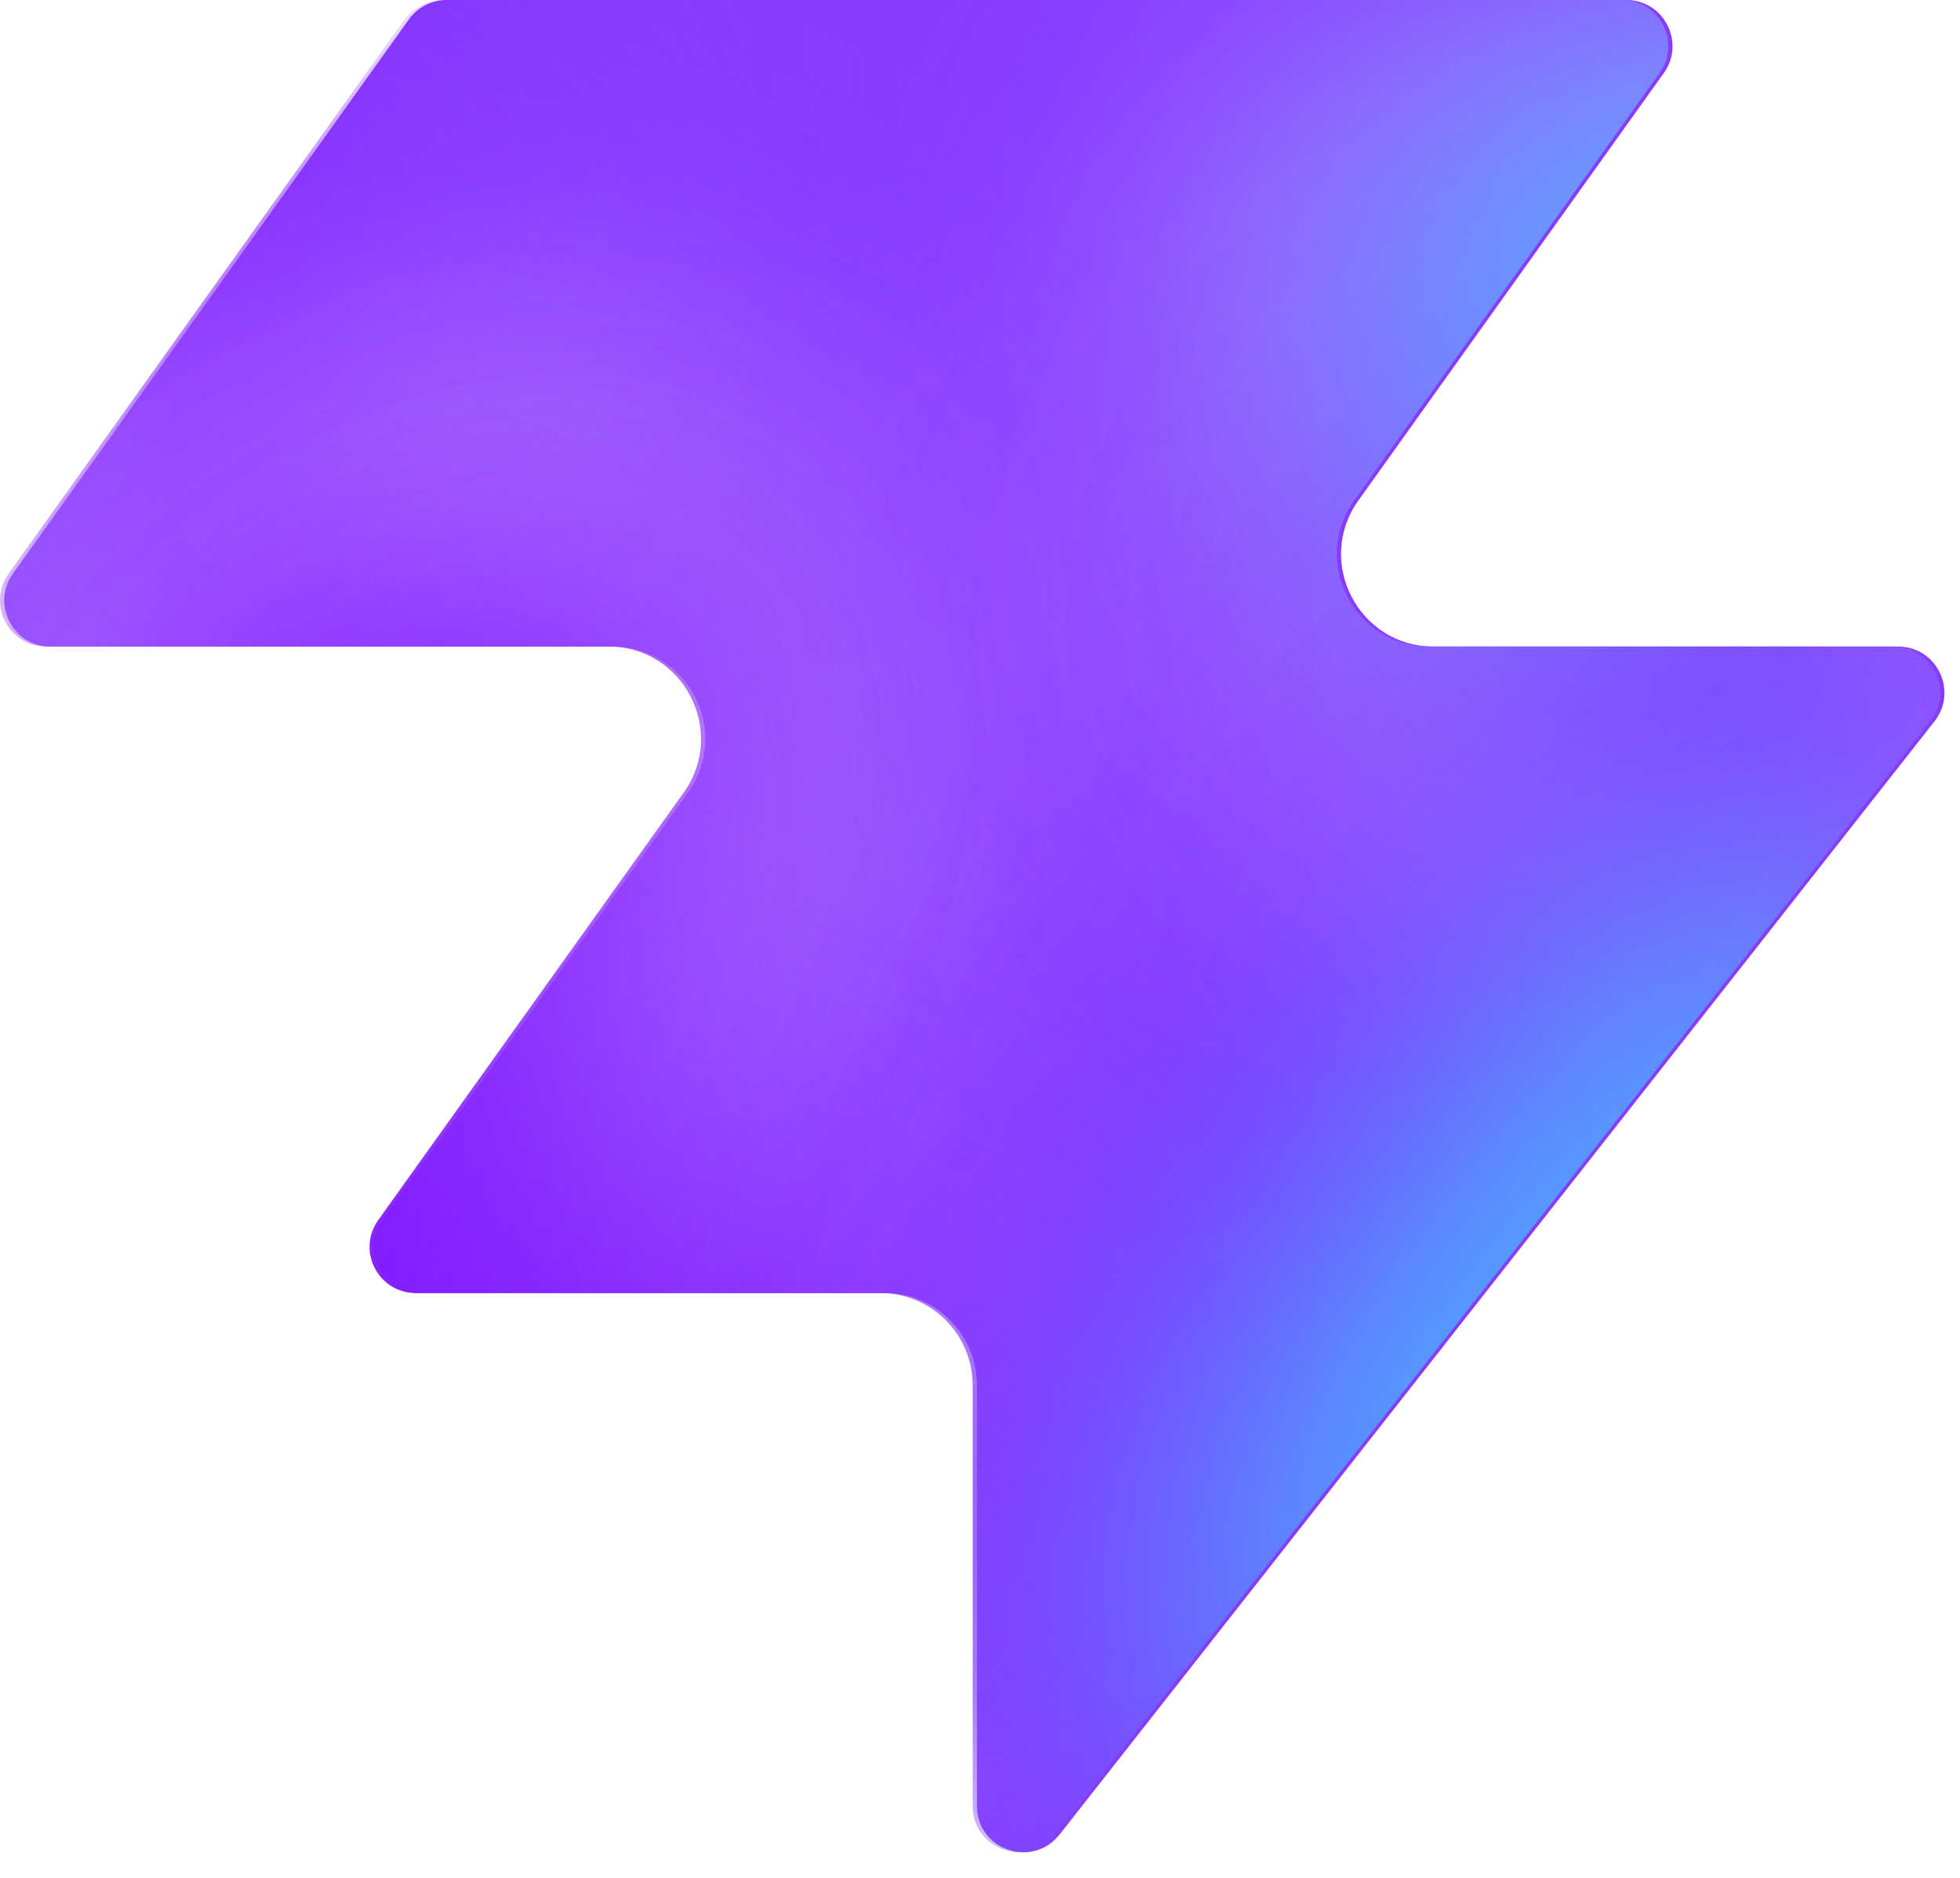
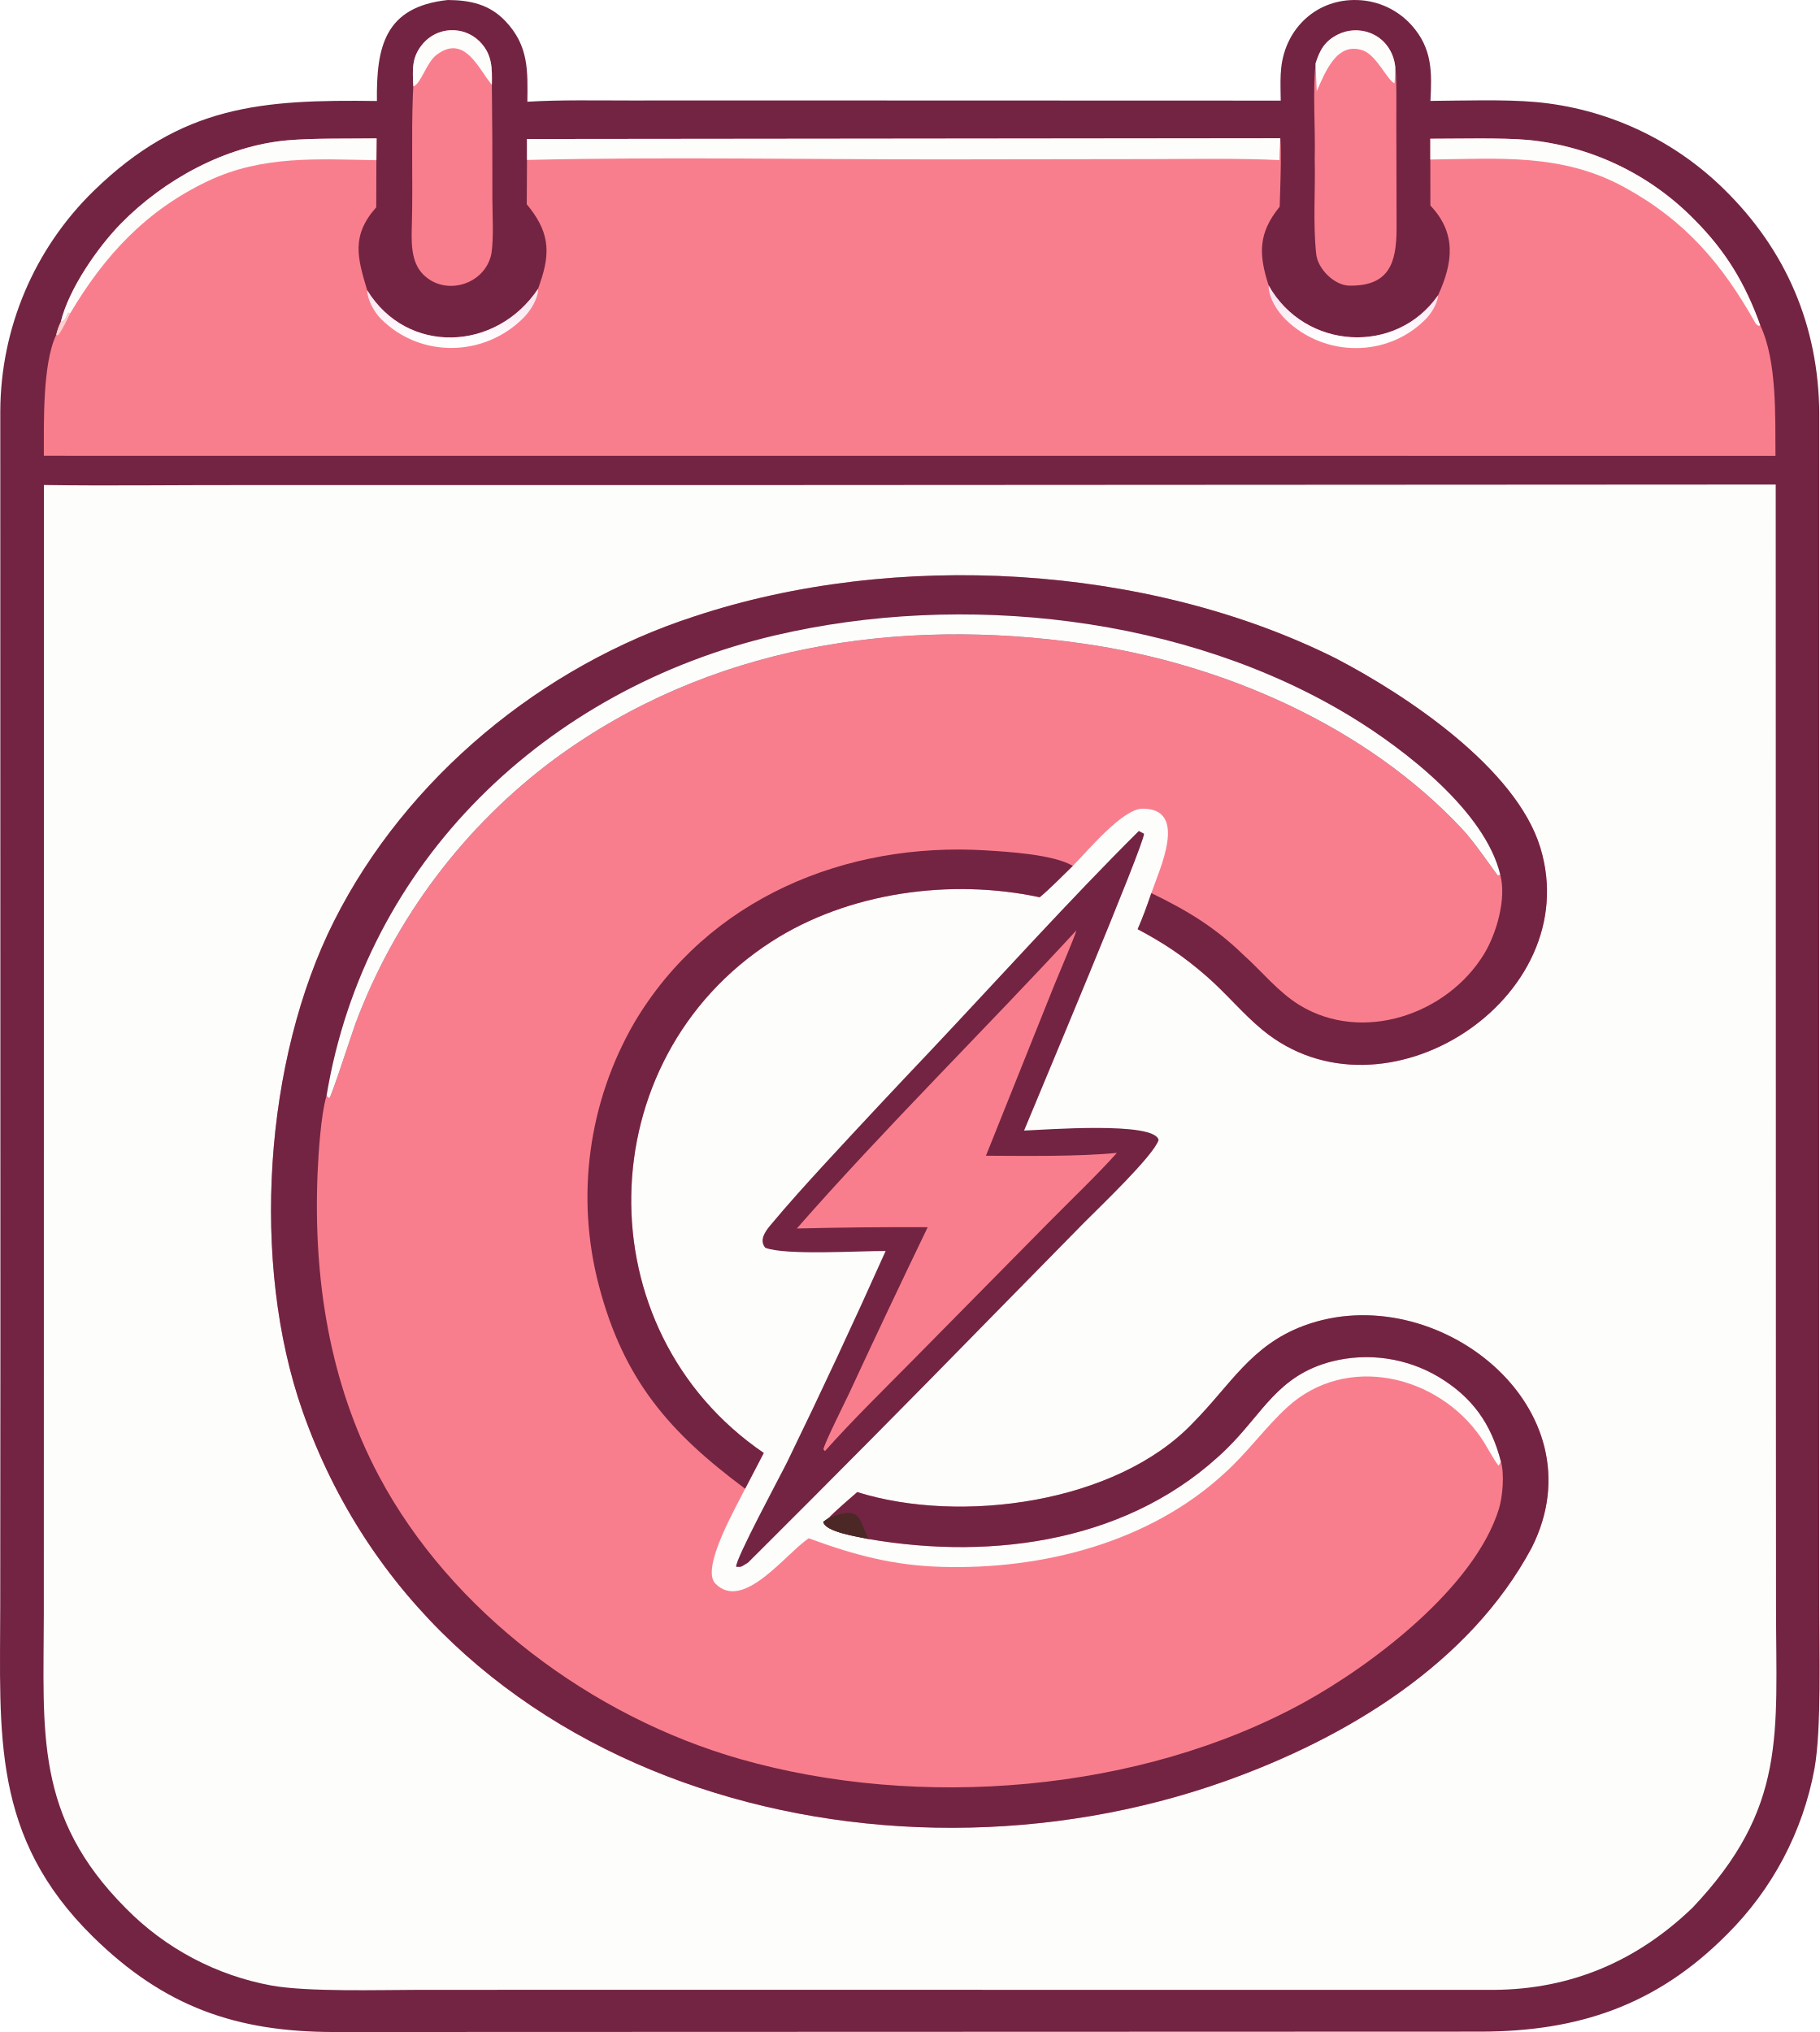
- <svg xmlns="http://www.w3.org/2000/svg" width="48" height="46" fill="none" viewBox="0 0 48 46">
-   <path fill="#863bff" d="M25.946 44.938c-.664.845-2.021.375-2.021-.698V33.937a2.26 2.26 0 0 0-2.262-2.262H10.287c-.92 0-1.456-1.04-.92-1.788l7.48-10.471c1.07-1.497 0-3.578-1.842-3.578H1.237c-.92 0-1.456-1.04-.92-1.788L10.013.474c.214-.297.556-.474.92-.474h28.894c.92 0 1.456 1.04.92 1.788l-7.48 10.471c-1.07 1.498 0 3.579 1.842 3.579h11.377c.943 0 1.473 1.088.89 1.83L25.947 44.94z" style="fill:#863bff;fill:color(display-p3 .525 .23 1);fill-opacity:1" />
-   <mask id="a" width="48" height="46" x="0" y="0" maskUnits="userSpaceOnUse" style="mask-type:alpha">
-     <path fill="#000" d="M25.842 44.938c-.664.844-2.021.375-2.021-.698V33.937a2.26 2.26 0 0 0-2.262-2.262H10.183c-.92 0-1.456-1.04-.92-1.788l7.48-10.471c1.07-1.498 0-3.579-1.842-3.579H1.133c-.92 0-1.456-1.04-.92-1.787L9.91.473c.214-.297.556-.474.92-.474h28.894c.92 0 1.456 1.04.92 1.788l-7.48 10.471c-1.07 1.498 0 3.578 1.842 3.578h11.377c.943 0 1.473 1.088.89 1.832L25.843 44.94z" style="fill:#000;fill-opacity:1" />
-   </mask>
-   <g mask="url(#a)">
-     <g filter="url(#b)">
-       <ellipse cx="5.508" cy="14.704" fill="#ede6ff" rx="5.508" ry="14.704" style="fill:#ede6ff;fill:color(display-p3 .927 .903 1);fill-opacity:1" transform="matrix(.00324 1 1 -.00324 -4.47 31.516)" />
-     </g>
-     <g filter="url(#c)">
-       <ellipse cx="10.399" cy="29.851" fill="#ede6ff" rx="10.399" ry="29.851" style="fill:#ede6ff;fill:color(display-p3 .927 .903 1);fill-opacity:1" transform="matrix(.00324 1 1 -.00324 -39.328 7.883)" />
-     </g>
-     <g filter="url(#d)">
-       <ellipse cx="5.508" cy="30.487" fill="#7e14ff" rx="5.508" ry="30.487" style="fill:#7e14ff;fill:color(display-p3 .492 .077 1);fill-opacity:1" transform="rotate(89.814 -25.913 -14.639)scale(1 -1)" />
-     </g>
-     <g filter="url(#e)">
-       <ellipse cx="5.508" cy="30.599" fill="#7e14ff" rx="5.508" ry="30.599" style="fill:#7e14ff;fill:color(display-p3 .492 .077 1);fill-opacity:1" transform="rotate(89.814 -32.644 -3.334)scale(1 -1)" />
-     </g>
-     <g filter="url(#f)">
-       <ellipse cx="5.508" cy="30.599" fill="#7e14ff" rx="5.508" ry="30.599" style="fill:#7e14ff;fill:color(display-p3 .492 .077 1);fill-opacity:1" transform="matrix(.00324 1 1 -.00324 -34.34 30.47)" />
-     </g>
-     <g filter="url(#g)">
-       <ellipse cx="14.072" cy="22.078" fill="#ede6ff" rx="14.072" ry="22.078" style="fill:#ede6ff;fill:color(display-p3 .927 .903 1);fill-opacity:1" transform="rotate(93.35 24.506 48.493)scale(-1 1)" />
-     </g>
-     <g filter="url(#h)">
-       <ellipse cx="3.47" cy="21.501" fill="#7e14ff" rx="3.47" ry="21.501" style="fill:#7e14ff;fill:color(display-p3 .492 .077 1);fill-opacity:1" transform="rotate(89.009 28.708 47.59)scale(-1 1)" />
-     </g>
-     <g filter="url(#i)">
-       <ellipse cx="3.47" cy="21.501" fill="#7e14ff" rx="3.47" ry="21.501" style="fill:#7e14ff;fill:color(display-p3 .492 .077 1);fill-opacity:1" transform="rotate(89.009 28.708 47.59)scale(-1 1)" />
-     </g>
-     <g filter="url(#j)">
-       <ellipse cx=".387" cy="8.972" fill="#7e14ff" rx="4.407" ry="29.108" style="fill:#7e14ff;fill:color(display-p3 .492 .077 1);fill-opacity:1" transform="rotate(39.51 .387 8.972)" />
-     </g>
-     <g filter="url(#k)">
-       <ellipse cx="47.523" cy="-6.092" fill="#7e14ff" rx="4.407" ry="29.108" style="fill:#7e14ff;fill:color(display-p3 .492 .077 1);fill-opacity:1" transform="rotate(37.892 47.523 -6.092)" />
-     </g>
-     <g filter="url(#l)">
-       <ellipse cx="41.412" cy="6.333" fill="#47bfff" rx="5.971" ry="9.665" style="fill:#47bfff;fill:color(display-p3 .28 .748 1);fill-opacity:1" transform="rotate(37.892 41.412 6.333)" />
-     </g>
-     <g filter="url(#m)">
-       <ellipse cx="-1.879" cy="38.332" fill="#7e14ff" rx="4.407" ry="29.108" style="fill:#7e14ff;fill:color(display-p3 .492 .077 1);fill-opacity:1" transform="rotate(37.892 -1.88 38.332)" />
-     </g>
-     <g filter="url(#n)">
-       <ellipse cx="-1.879" cy="38.332" fill="#7e14ff" rx="4.407" ry="29.108" style="fill:#7e14ff;fill:color(display-p3 .492 .077 1);fill-opacity:1" transform="rotate(37.892 -1.88 38.332)" />
-     </g>
-     <g filter="url(#o)">
-       <ellipse cx="35.651" cy="29.907" fill="#7e14ff" rx="4.407" ry="29.108" style="fill:#7e14ff;fill:color(display-p3 .492 .077 1);fill-opacity:1" transform="rotate(37.892 35.651 29.907)" />
-     </g>
-     <g filter="url(#p)">
-       <ellipse cx="38.418" cy="32.4" fill="#47bfff" rx="5.971" ry="15.297" style="fill:#47bfff;fill:color(display-p3 .28 .748 1);fill-opacity:1" transform="rotate(37.892 38.418 32.4)" />
-     </g>
+ <svg xmlns="http://www.w3.org/2000/svg" viewBox="0 0 1061.83 1185.92">
+   <defs>
+     <style>
+       .cl0{fill:#732442}.cl1{fill:#fcd0cd}.cl2{fill:url(#clg2)}.cl3{fill:#fdfdfc}
+       .cl4{fill:url(#clg1)}.cl5{fill:#4b2826}.cl6{fill:#f97e8d}
+     </style>
+     <linearGradient id="clg1" x1="282.06" y1="1006.67" x2="281.16" y2="981.79" gradientTransform="translate(-.57 1121.84) scale(.94 -.94)" gradientUnits="userSpaceOnUse">
+       <stop offset="0" stop-color="#f8e7f1" />
+       <stop offset="1" stop-color="#fffeff" />
+     </linearGradient>
+     <linearGradient id="clg2" x1="843.02" y1="1008.77" x2="842.91" y2="981.96" gradientTransform="translate(-.57 1121.84) scale(.94 -.94)" gradientUnits="userSpaceOnUse">
+       <stop offset="0" stop-color="#f7e6f2" />
+       <stop offset="1" stop-color="#fffeff" />
+     </linearGradient>
+   </defs>
+   <path class="cl0" d="M261.36,0c12.96.1,24.23,2.48,33.55,12.29,13.78,14.49,13.04,29.15,12.85,47.08,18.64-1.16,40.86-.71,59.74-.72l95.95-.02,283.96.09-.07-3.6c-.08-5.29-.22-10.39.36-15.66,2.58-23.34,21.05-40.32,44.65-39.42,12.11.41,23.51,5.77,31.56,14.84,12.03,13.53,11.74,27.41,10.86,44.01,18.49-.15,43.3-.95,61.26.64,41.42,3.71,80.26,21.65,109.94,50.77,36.53,35.73,55.32,80.04,55.72,130.96l-.07,543.3.04,153.08c0,25.38,1.36,71.47-2.74,94.46-6.75,36.78-24.6,70.6-51.16,96.93-41.11,41.4-86.74,56.6-143.79,56.68l-668.53.22c-57.58.07-99.61-14.77-141.09-55.5C-5.22,1071.93.09,1012.07.14,936.93l.1-152.93L.17,239.91c.21-48.41,19.84-94.7,54.49-128.5,51.47-50.14,98.08-53.37,165.3-52.47C219.58,27.47,224.4,3.94,261.36,0Z" />
+   <path class="cl3" d="M25.63,283.06c37.67.55,76.68-.01,114.51.05h285.37s610.76-.33,610.76-.33l.1,516.21.08,139.61c.03,73.58,6.49,116.41-48.63,174.68-32.37,31.18-70.88,47.77-116.1,48.05l-491.45-.05-135.88.03c-23.44.03-64.55,1.3-85.89-2.5-32.26-5.91-61.92-21.61-84.93-44.97-53.66-53.7-48.07-103.09-48-171.78l.02-138.47.03-520.53Z" />
+   <g>
+     <path class="cl6" d="M500.26,870.82c60.35,18.9,151.27,6.53,195.8-40.25,22.06-22.21,33.92-45.37,64.85-56.86,77.03-28.6,174.21,47.99,132.9,129.68-36.35,67.77-108.39,111.08-179.03,136.2-202.47,71.94-461.95,1.27-538.24-216.09-30.27-86.26-22.5-204.82,18.47-286.06,42.11-83.52,121.32-148.91,210.32-177.73,116.78-38.69,263.78-30.66,374.11,24.47,41.38,21.51,105.26,64.1,119.43,110.41,26.97,88.21-91.57,165.09-162.38,106.28-11.56-9.6-21.23-21.47-32.67-31.38-13.2-11.45-24.57-19.06-39.91-27.19,3.21-7.41,5.36-13.39,7.98-21.06,4.56-13.55,21.98-49.48-5.2-49.27-11.71.09-32.16,24.92-40.63,33.39-5.65,5.48-13.46,13.49-19.32,18.32-51.88-11.13-111.71-2.98-156.49,25.86-107.07,68.96-109.75,226.7-4.54,298.46l-10.87,20.87c-4.68,9.66-26.22,46.43-17.34,55.39,16.27,16.41,40.88-17.38,54.47-26.49,26.45,9.76,49.26,15.9,77.74,16.7,58.53,1.66,121.01-14.15,164.87-54.67,12.92-11.5,23.97-26.95,36.67-38.55,34.54-31.56,87.92-18.8,113.12,17.92,2.95,4.29,7.66,13.35,10.19,16.25l1.35-2.36c-5.67-22.1-16.69-37.66-36.45-49.5-18.72-11.08-41.07-14.31-62.16-9-31.75,8.18-40.33,30.35-61.44,50.97-55.31,54.04-135.6,65.3-208.78,52.72-5.53-1.21-25.77-4.1-26.65-10.09l3.33-2.33c2.92-3.34,12.71-11.64,16.48-14.99Z" />
+     <path class="cl0" d="M500.26,870.82c60.35,18.9,151.27,6.53,195.8-40.25,22.06-22.21,33.92-45.37,64.85-56.86,77.03-28.6,174.21,47.99,132.9,129.68-36.35,67.77-108.39,111.08-179.03,136.2-202.47,71.94-461.95,1.27-538.24-216.09-30.27-86.26-22.5-204.82,18.47-286.06,42.11-83.52,121.32-148.91,210.32-177.73,116.78-38.69,263.78-30.66,374.11,24.47,41.38,21.51,105.26,64.1,119.43,110.41,26.97,88.21-91.57,165.09-162.38,106.28-11.56-9.6-21.23-21.47-32.67-31.38-13.2-11.45-24.57-19.06-39.91-27.19,3.21-7.41,5.36-13.39,7.98-21.06,20.76,10.01,37.02,19.82,53.69,35.98,10.8,9.66,20.36,21.78,32.83,29.4,36.61,22.37,86.03,5.58,107.64-29.82,7.37-12.07,13.18-32.59,9.48-46.15l-1.53.31c-5.75-7.85-14.2-20.1-20.49-26.86-56.43-60.5-140.09-96.76-221.15-108.42-108.88-15.67-218.69,1.31-308.44,67.09-52.92,39.21-93.36,92.89-116.46,154.57-1.97,5.3-13.89,42.21-15.3,43.73l-1.63-1.44c-3.22,10.63-4.7,33.45-5.19,44.94-2.59,61.22,6.79,122.26,35.74,176.77,42.22,79.52,124.69,140.69,210.84,165.27,104.4,29.79,233.35,19.65,329.15-33.08,39.89-21.95,99.27-66.95,113.6-112.71,2.25-7.22,3.36-20.3,1.25-27.77-5.67-22.1-16.69-37.66-36.45-49.5-18.72-11.08-41.07-14.31-62.16-9-31.75,8.18-40.33,30.35-61.44,50.97-55.31,54.04-135.6,65.3-208.78,52.72-5.53-1.21-25.77-4.1-26.65-10.09l3.33-2.33c2.92-3.34,12.71-11.64,16.48-14.99Z" />
+     <path class="cl3" d="M190.55,639.62c22.65-137.06,128.44-237.52,261.71-268.79,109.42-25.67,239.66-11.5,336.44,47.61,31.27,19.1,78.05,55.18,86.84,92.19l-1.53.31c-5.75-7.85-14.2-20.1-20.49-26.86-56.43-60.5-140.09-96.76-221.15-108.42-108.88-15.67-218.69,1.31-308.44,67.09-52.92,39.21-93.36,92.89-116.46,154.57-1.97,5.3-13.89,42.21-15.3,43.73l-1.63-1.44Z" />
+     <path class="cl5" d="M483.78,885.81c19.85-7.75,16.99,1.57,23.31,12.42-5.53-1.21-25.77-4.1-26.65-10.09l3.33-2.33Z" />
+     <path class="cl0" d="M434.85,868.86c-44.2-32.84-70.89-63.43-85.36-118.56-13.63-51.9-6.18-107.09,20.72-153.53,42.88-72.35,123.28-105.53,205.08-100.47,12.96.8,39.54,2.36,50.78,9.04-5.65,5.48-13.46,13.49-19.32,18.32-51.88-11.13-111.71-2.98-156.49,25.86-107.07,68.96-109.75,226.7-4.54,298.46l-10.87,20.87Z" />
+     <path class="cl0" d="M664.58,484.98l3.03,1.58c.85,4.69-62.97,156.16-69.97,173.26,11.89-.41,76.35-5.52,78.49,5.53-2.96,9.27-35.4,40.05-43.78,48.54l-54.6,55.6c-46.75,47.83-93.82,95.32-141.22,142.51-3.79,2.15-3.37,2.77-6.93,2.41-.63-4.2,25.71-52.9,29.92-61.48,19.76-40.63,38.87-81.57,57.31-122.81-14.76-.14-58.64,2.71-70.25-1.91-3.57-4.37-.27-9.19,2.93-13.04,10.31-12.4,21.24-24.44,32.14-36.32,20.13-21.83,40.4-43.51,60.85-65.05,39.3-41.63,81.93-88.95,122.09-128.83Z" />
+     <path class="cl6" d="M628.14,543c-.64,3.11-11.1,27.43-13.02,32.26l-39.75,99.25c22.83.1,53.94.57,76.43-1.66-11.24,12.58-27.7,28.36-39.81,40.61l-78.98,80.06c-17.22,17.45-35.33,35.13-51.59,53.37l-.91-1.06c.89-4.11,12.64-27.55,15.09-32.77,15.02-32.39,30.28-64.68,45.79-96.84-25.46-.13-50.93.14-76.38.76,50.5-57.68,110.5-116.86,163.12-173.97Z" />
  </g>
-   <defs>
-     <filter id="b" width="60.045" height="41.654" x="-19.77" y="16.149" color-interpolation-filters="sRGB" filterUnits="userSpaceOnUse">
-       <feFlood flood-opacity="0" result="BackgroundImageFix" />
-       <feBlend in="SourceGraphic" in2="BackgroundImageFix" result="shape" />
-       <feGaussianBlur result="effect1_foregroundBlur_2002_17158" stdDeviation="7.659" />
-     </filter>
-     <filter id="c" width="90.34" height="51.437" x="-54.613" y="-7.533" color-interpolation-filters="sRGB" filterUnits="userSpaceOnUse">
-       <feFlood flood-opacity="0" result="BackgroundImageFix" />
-       <feBlend in="SourceGraphic" in2="BackgroundImageFix" result="shape" />
-       <feGaussianBlur result="effect1_foregroundBlur_2002_17158" stdDeviation="7.659" />
-     </filter>
-     <filter id="d" width="79.355" height="29.4" x="-49.64" y="2.03" color-interpolation-filters="sRGB" filterUnits="userSpaceOnUse">
-       <feFlood flood-opacity="0" result="BackgroundImageFix" />
-       <feBlend in="SourceGraphic" in2="BackgroundImageFix" result="shape" />
-       <feGaussianBlur result="effect1_foregroundBlur_2002_17158" stdDeviation="4.596" />
-     </filter>
-     <filter id="e" width="79.579" height="29.4" x="-45.045" y="20.029" color-interpolation-filters="sRGB" filterUnits="userSpaceOnUse">
-       <feFlood flood-opacity="0" result="BackgroundImageFix" />
-       <feBlend in="SourceGraphic" in2="BackgroundImageFix" result="shape" />
-       <feGaussianBlur result="effect1_foregroundBlur_2002_17158" stdDeviation="4.596" />
-     </filter>
-     <filter id="f" width="79.579" height="29.4" x="-43.513" y="21.178" color-interpolation-filters="sRGB" filterUnits="userSpaceOnUse">
-       <feFlood flood-opacity="0" result="BackgroundImageFix" />
-       <feBlend in="SourceGraphic" in2="BackgroundImageFix" result="shape" />
-       <feGaussianBlur result="effect1_foregroundBlur_2002_17158" stdDeviation="4.596" />
-     </filter>
-     <filter id="g" width="74.749" height="58.852" x="15.756" y="-17.901" color-interpolation-filters="sRGB" filterUnits="userSpaceOnUse">
-       <feFlood flood-opacity="0" result="BackgroundImageFix" />
-       <feBlend in="SourceGraphic" in2="BackgroundImageFix" result="shape" />
-       <feGaussianBlur result="effect1_foregroundBlur_2002_17158" stdDeviation="7.659" />
-     </filter>
-     <filter id="h" width="61.377" height="25.362" x="23.548" y="2.284" color-interpolation-filters="sRGB" filterUnits="userSpaceOnUse">
-       <feFlood flood-opacity="0" result="BackgroundImageFix" />
-       <feBlend in="SourceGraphic" in2="BackgroundImageFix" result="shape" />
-       <feGaussianBlur result="effect1_foregroundBlur_2002_17158" stdDeviation="4.596" />
-     </filter>
-     <filter id="i" width="61.377" height="25.362" x="23.548" y="2.284" color-interpolation-filters="sRGB" filterUnits="userSpaceOnUse">
-       <feFlood flood-opacity="0" result="BackgroundImageFix" />
-       <feBlend in="SourceGraphic" in2="BackgroundImageFix" result="shape" />
-       <feGaussianBlur result="effect1_foregroundBlur_2002_17158" stdDeviation="4.596" />
-     </filter>
-     <filter id="j" width="56.045" height="63.649" x="-27.636" y="-22.853" color-interpolation-filters="sRGB" filterUnits="userSpaceOnUse">
-       <feFlood flood-opacity="0" result="BackgroundImageFix" />
-       <feBlend in="SourceGraphic" in2="BackgroundImageFix" result="shape" />
-       <feGaussianBlur result="effect1_foregroundBlur_2002_17158" stdDeviation="4.596" />
-     </filter>
-     <filter id="k" width="54.814" height="64.646" x="20.116" y="-38.415" color-interpolation-filters="sRGB" filterUnits="userSpaceOnUse">
-       <feFlood flood-opacity="0" result="BackgroundImageFix" />
-       <feBlend in="SourceGraphic" in2="BackgroundImageFix" result="shape" />
-       <feGaussianBlur result="effect1_foregroundBlur_2002_17158" stdDeviation="4.596" />
-     </filter>
-     <filter id="l" width="33.541" height="35.313" x="24.641" y="-11.323" color-interpolation-filters="sRGB" filterUnits="userSpaceOnUse">
-       <feFlood flood-opacity="0" result="BackgroundImageFix" />
-       <feBlend in="SourceGraphic" in2="BackgroundImageFix" result="shape" />
-       <feGaussianBlur result="effect1_foregroundBlur_2002_17158" stdDeviation="4.596" />
-     </filter>
-     <filter id="m" width="54.814" height="64.646" x="-29.286" y="6.009" color-interpolation-filters="sRGB" filterUnits="userSpaceOnUse">
-       <feFlood flood-opacity="0" result="BackgroundImageFix" />
-       <feBlend in="SourceGraphic" in2="BackgroundImageFix" result="shape" />
-       <feGaussianBlur result="effect1_foregroundBlur_2002_17158" stdDeviation="4.596" />
-     </filter>
-     <filter id="n" width="54.814" height="64.646" x="-29.286" y="6.009" color-interpolation-filters="sRGB" filterUnits="userSpaceOnUse">
-       <feFlood flood-opacity="0" result="BackgroundImageFix" />
-       <feBlend in="SourceGraphic" in2="BackgroundImageFix" result="shape" />
-       <feGaussianBlur result="effect1_foregroundBlur_2002_17158" stdDeviation="4.596" />
-     </filter>
-     <filter id="o" width="54.814" height="64.646" x="8.244" y="-2.416" color-interpolation-filters="sRGB" filterUnits="userSpaceOnUse">
-       <feFlood flood-opacity="0" result="BackgroundImageFix" />
-       <feBlend in="SourceGraphic" in2="BackgroundImageFix" result="shape" />
-       <feGaussianBlur result="effect1_foregroundBlur_2002_17158" stdDeviation="4.596" />
-     </filter>
-     <filter id="p" width="39.409" height="43.623" x="18.713" y="10.588" color-interpolation-filters="sRGB" filterUnits="userSpaceOnUse">
-       <feFlood flood-opacity="0" result="BackgroundImageFix" />
-       <feBlend in="SourceGraphic" in2="BackgroundImageFix" result="shape" />
-       <feGaussianBlur result="effect1_foregroundBlur_2002_17158" stdDeviation="4.596" />
-     </filter>
-   </defs>
+   <path class="cl6" d="M307.54,81.13l439.62-.45c.74,10.25-.04,29.1-.37,39.94-12.59,15.51-12.34,27.67-6.45,45.96,21.32,37.89,74.62,40.77,98.91,5.73,8.63-18.83,10.95-36.08-4.51-52.35l-.04-26.85v-12.15c16,.02,41.33-.68,56.83.7,36.91,3.55,71.37,20.04,97.29,46.55,18.38,18.43,29.7,37.35,38.41,61.61,9.86,20.72,8.71,53.37,8.89,76.23l-1010.53-.04c.04-19.19-.81-53.64,7.19-70.54.87-3.45,1.22-4.33,2.69-7.6,4.64-19.25,21.54-43.55,35.1-57.4,25.12-25.66,61.27-45.46,97.37-48.59,15.44-1.33,35.83-.88,51.81-1.11l-.1,12.74-.09,27.49c-14.88,16.68-10.85,29.75-5.27,48.45,23.33,37.91,75.3,35.77,99.74-.94l1.15-3.39c6.56-18.77,4.9-30.6-7.77-45.92l.13-25.84-.03-12.22Z" />
+   <path class="cl3" d="M307.54,81.13l439.62-.45c-.22,4.28-.51,8.47-.5,12.76-23.92-1.17-50.78-.62-74.9-.59l-118.18.16c-81,.12-165.29-1.59-246.02.34l-.03-12.22Z" />
+   <path class="cl3" d="M834.71,80.96c15.99.02,41.32-.68,56.82.7,36.91,3.55,71.37,20.04,97.29,46.55,18.38,18.43,29.7,37.35,38.41,61.61l-.88.43c-1.58-1.15-1.4-.73-2.17-2.13-19.3-34.31-41.03-59.58-76.13-78.79-36.55-20-73.29-16.7-113.35-16.22v-12.15Z" />
+   <path class="cl3" d="M35.49,187.86c4.64-19.25,21.54-43.55,35.1-57.4,25.12-25.66,61.27-45.46,97.37-48.59,15.44-1.33,35.83-.88,51.81-1.11l-.1,12.74c-34.16-.59-66.4-2.94-98.24,12.13-36.03,17.06-60.45,43.44-80.49,77.27l-1.1-.43c-2.01,3.85-1.35,4.31-4.35,5.4Z" />
+   <path class="cl4" d="M314.05,168.5c.07,5.7-4.46,12.87-8.44,16.89-22.89,23.09-60.31,23.86-83.39.61-3.76-3.79-7.92-11.07-7.9-16.56,23.33,37.91,75.3,35.77,99.74-.94Z" />
+   <path class="cl2" d="M740.34,166.58c21.32,37.89,74.62,40.77,98.91,5.73-.38,5.07-4.06,10.78-7.57,14.27-22.34,22.27-58.84,21.93-81.32-.01-5.08-4.96-10.1-12.87-10.02-19.99Z" />
+   <path class="cl1" d="M35.49,187.86c2.99-1.08,2.34-1.55,4.35-5.4l1.1.43c-1.59,3.17-4.94,10.58-7.15,12.81l-1-.24c.87-3.45,1.22-4.33,2.69-7.6Z" />
+   <path class="cl6" d="M767.75,36.99c2.44-7.7,5.23-12.88,12.83-16.76,5.81-2.95,12.59-3.35,18.7-1.09,8.6,3.14,14,10.9,14.96,19.87.9,4.86.6,24.61.62,30.74l.15,63.93c-.11,19.58-4.18,33.32-27.5,33.03-8.74-.11-18.45-9.64-19.4-18.44-1.97-18.31-.41-37.28-.87-55.71.48-17.6-1.27-38.48.51-55.57Z" />
+   <path class="cl3" d="M767.75,36.99c2.44-7.7,5.23-12.88,12.83-16.76,5.81-2.95,12.59-3.35,18.7-1.09,8.6,3.14,14,10.9,14.96,19.87-.05,3.55-.1,6.1-.45,9.62-3.98-1.55-10.42-16.27-18.26-19.13-15.23-5.56-22.13,12.41-27.11,23.75l-.67-16.25Z" />
+   <path class="cl6" d="M241.2,50.44c-.43-9.73-1.21-17.27,5.94-25.32,3.97-4.46,9.55-7.15,15.51-7.47,6.31-.37,12.48,1.93,17.02,6.33,7.7,7.6,7.53,15.75,7.36,25.52.27,21.84.37,43.67.3,65.51.01,9.65.89,23.87-.56,33.05-3.65,18-26.61,25.02-39.6,12.33-7.85-7.67-7.04-20.14-6.79-30.38.6-24.67-.37-50.03.57-74.66.07-1.64.15-3.28.25-4.91Z" />
+   <path class="cl3" d="M241.2,50.44c-.43-9.73-1.21-17.27,5.94-25.32,3.97-4.46,9.55-7.15,15.51-7.47,6.31-.37,12.48,1.93,17.02,6.33,7.7,7.6,7.53,15.75,7.36,25.52-7.52-8.75-15.75-30.09-32.34-17.43-5.87,4.48-9.07,17-13.49,18.38Z" />
</svg>
